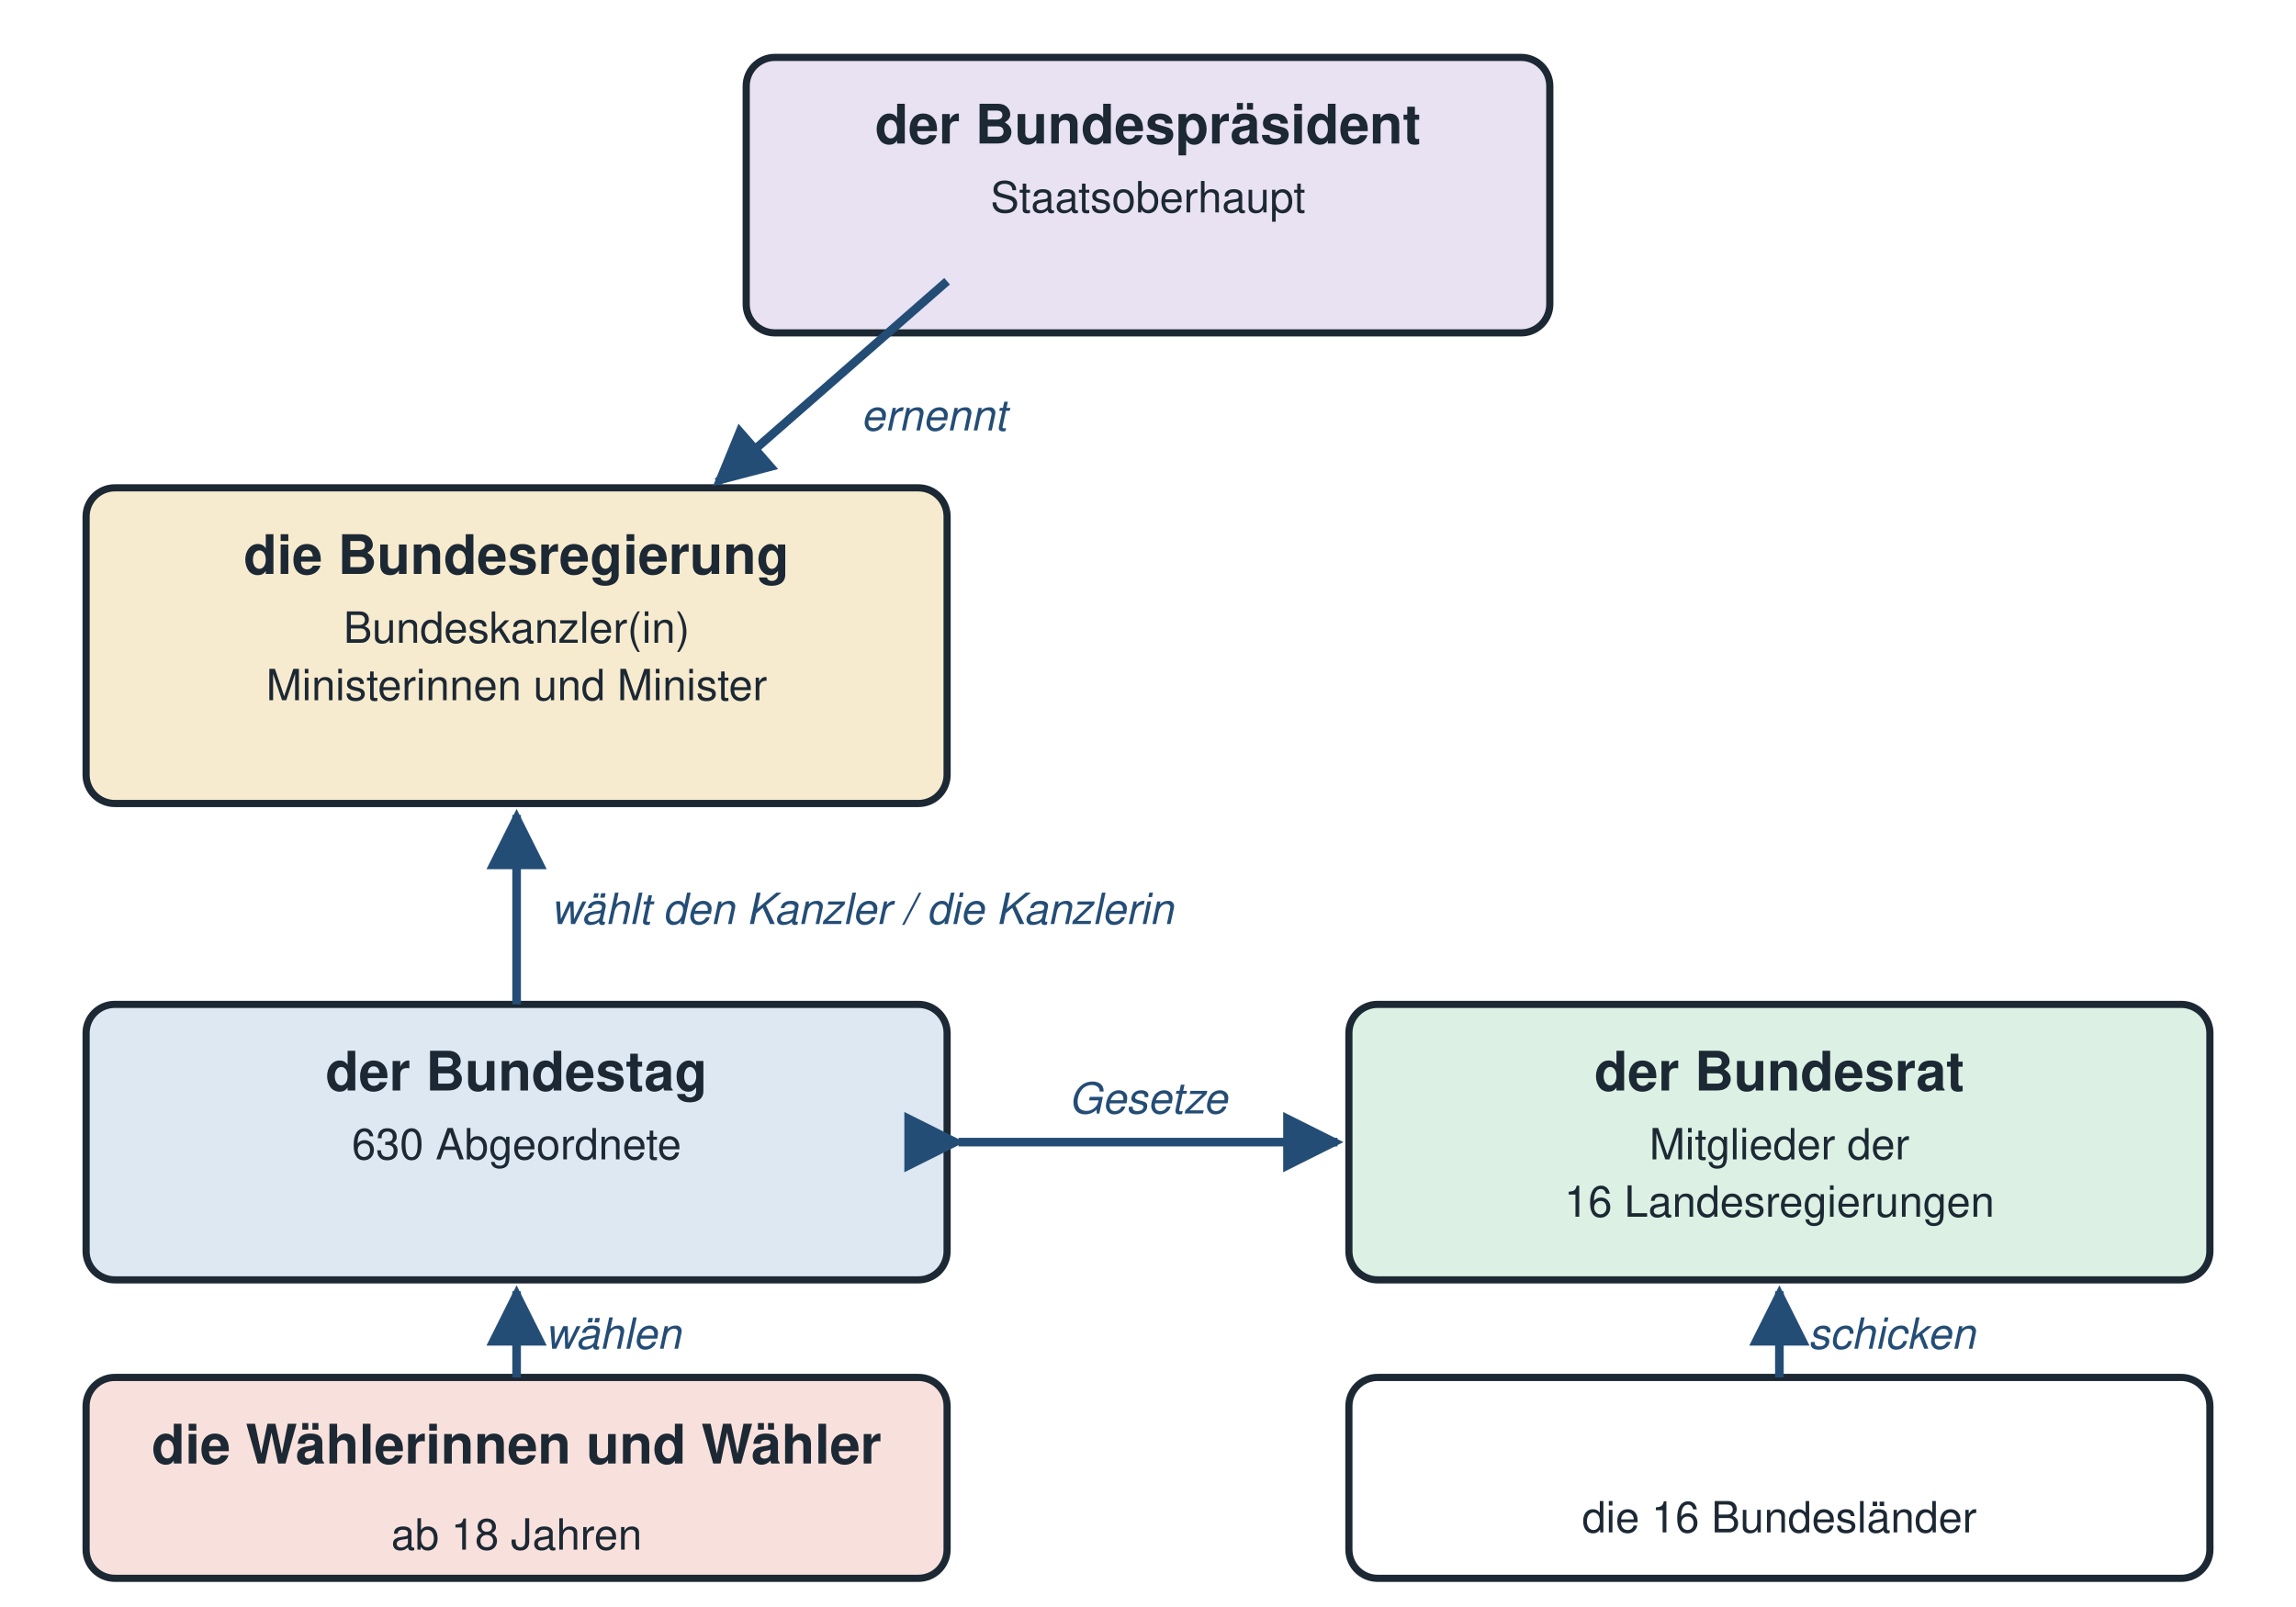
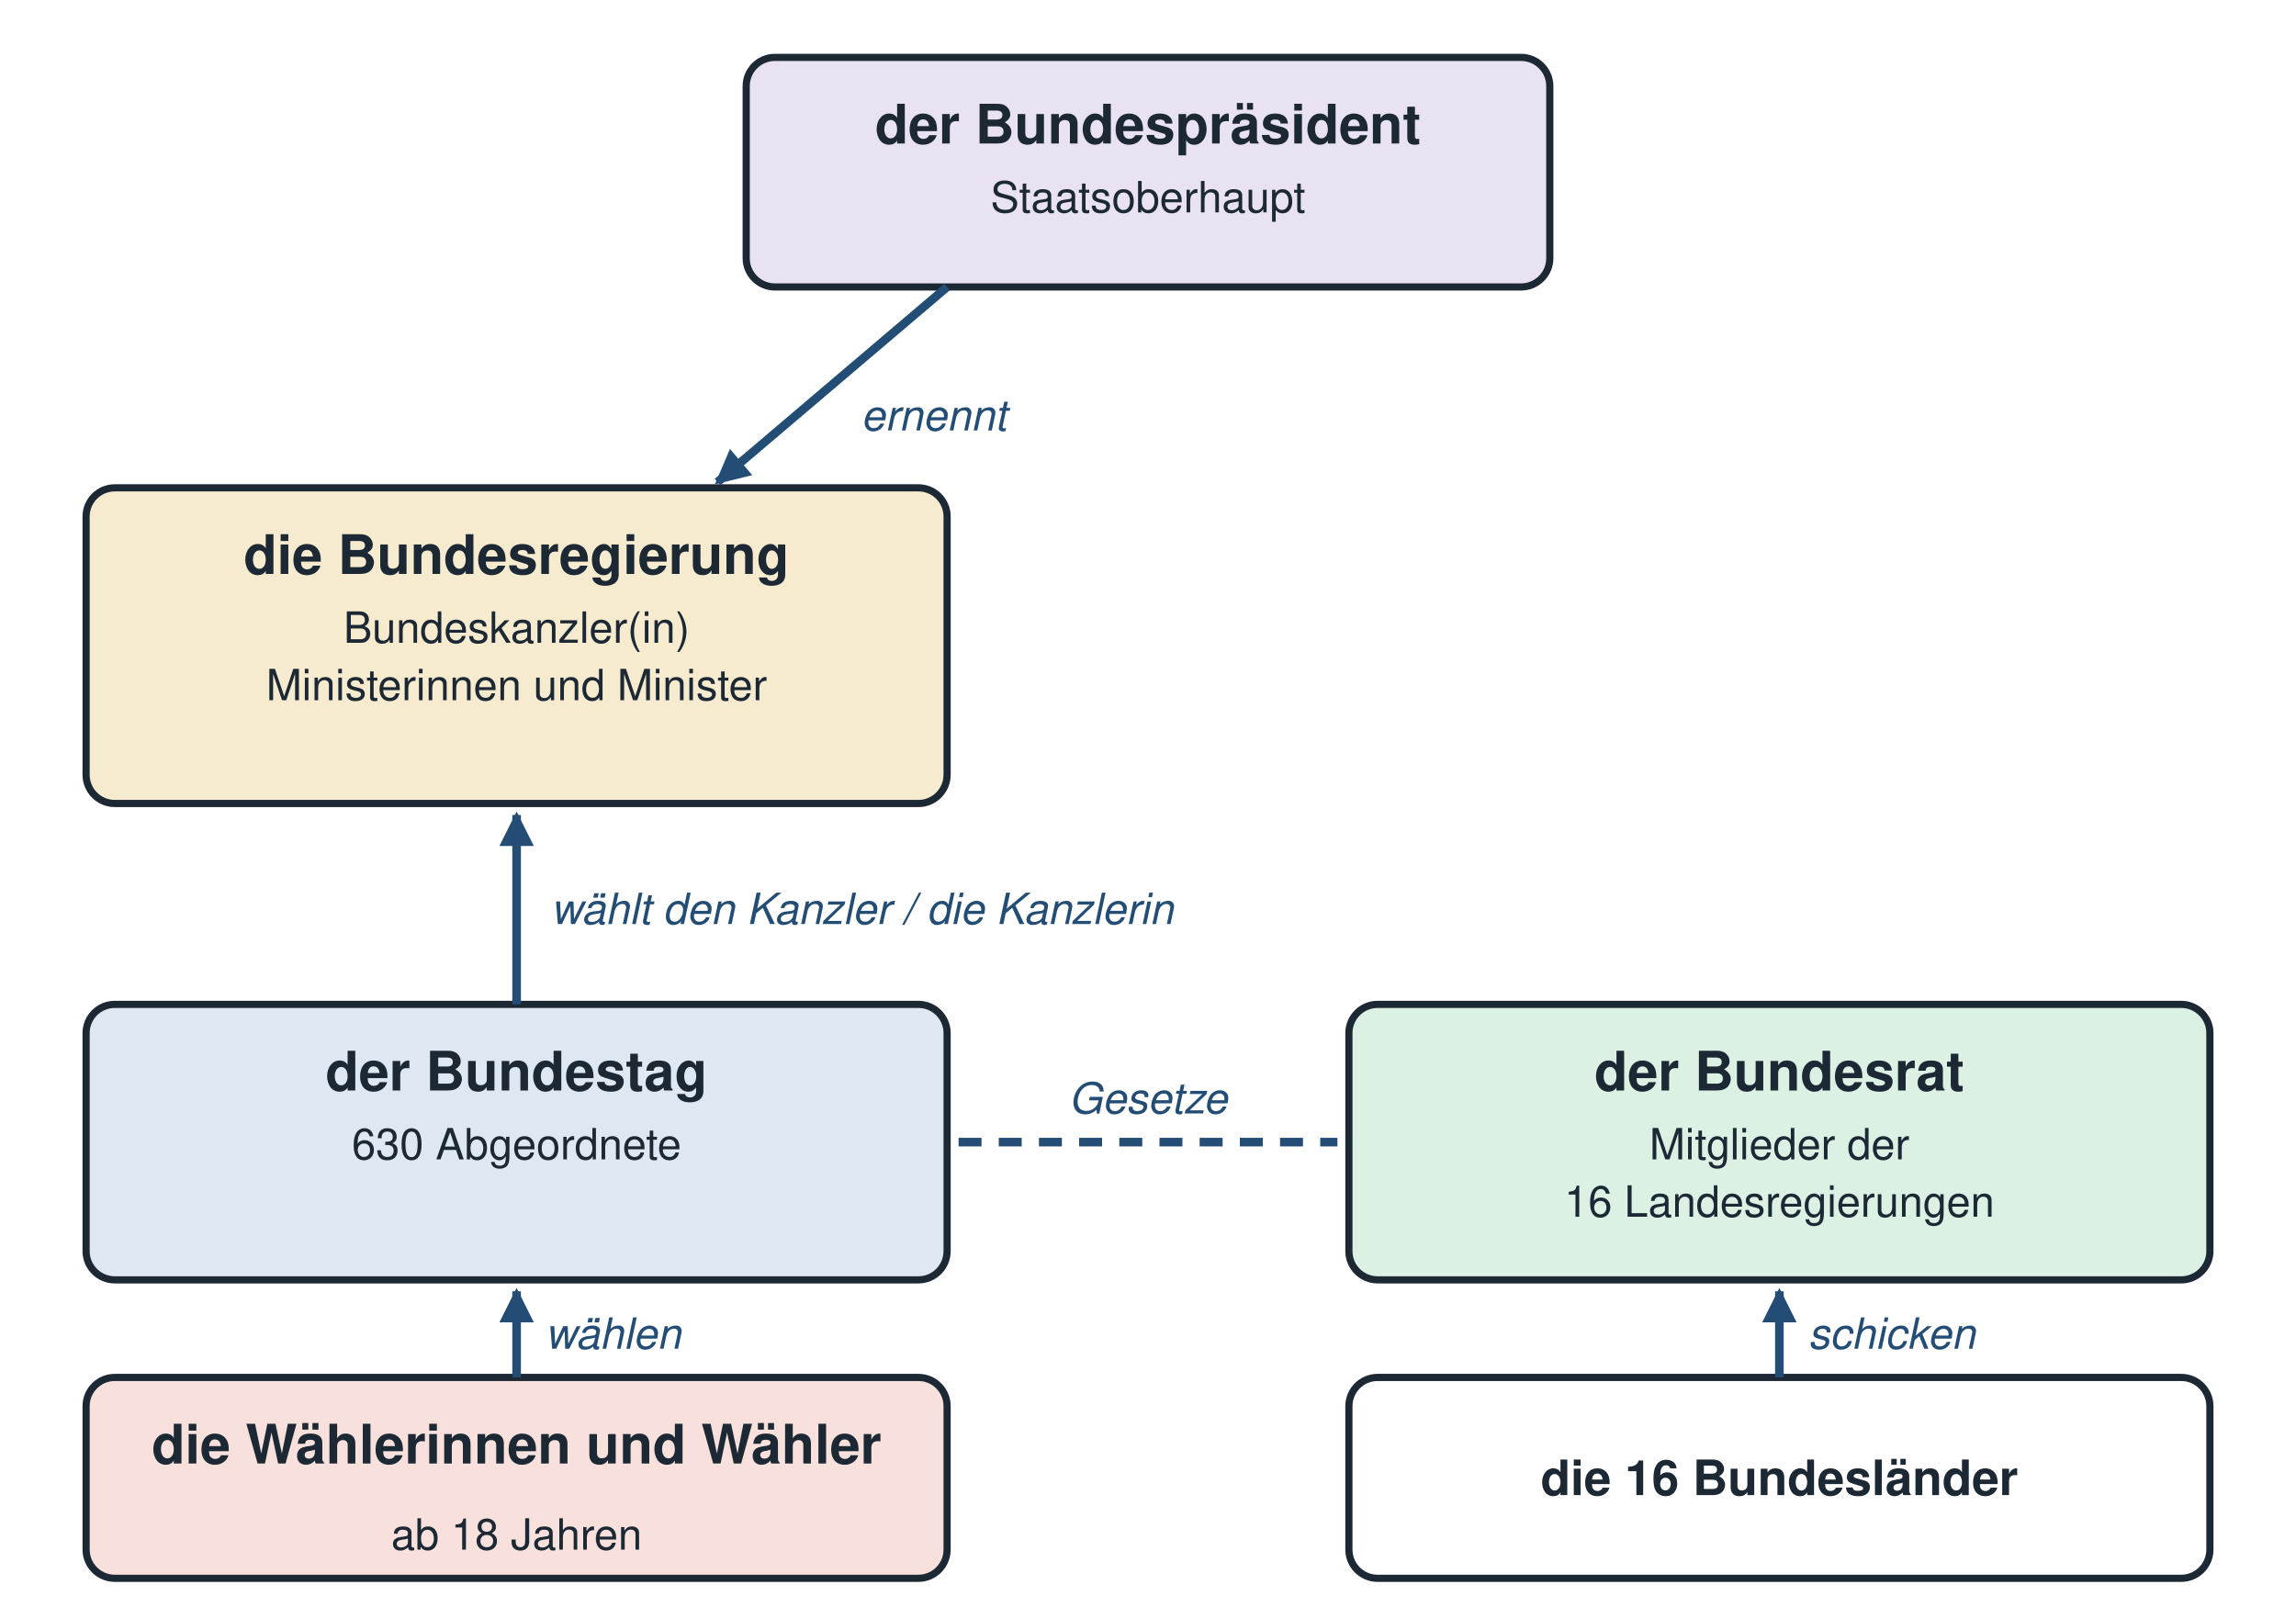
<svg xmlns="http://www.w3.org/2000/svg" viewBox="0 0 800 560" width="800" height="560" role="img">
  <rect width="800" height="560" fill="#ffffff" />
  <g font-family="Helvetica, Arial, sans-serif">
    <defs>
-       <marker id="ah" viewBox="0 0 10 10" refX="9" refY="5" markerWidth="7" markerHeight="7" orient="auto">
+       <marker id="ah" viewBox="0 0 10 10" refX="9" refY="5" markerWidth="4" markerHeight="4" orient="auto">
        <path d="M0 0 L10 5 L0 10 Z" fill="#244d76" />
      </marker>
    </defs>
-     <rect x="260" y="20" width="280" height="96" rx="10" fill="#e8e2f3" stroke="#1c2833" stroke-width="2.5" />
+     <rect x="260" y="20" width="280" height="80" rx="10" fill="#e8e2f3" stroke="#1c2833" stroke-width="2.5" />
    <text x="400.0" y="50" font-size="19" text-anchor="middle" font-weight="bold" font-style="normal" fill="#1c2833">der Bundespräsident</text>
    <text x="400.0" y="74" font-size="15" text-anchor="middle" font-weight="normal" font-style="normal" fill="#1c2833">Staatsoberhaupt</text>
    <rect x="30" y="170" width="300" height="110" rx="10" fill="#f7ebcf" stroke="#1c2833" stroke-width="2.5" />
    <text x="180.0" y="200" font-size="19" text-anchor="middle" font-weight="bold" font-style="normal" fill="#1c2833">die Bundesregierung</text>
    <text x="180.0" y="224" font-size="15" text-anchor="middle" font-weight="normal" font-style="normal" fill="#1c2833">Bundeskanzler(in)</text>
    <text x="180.0" y="244" font-size="15" text-anchor="middle" font-weight="normal" font-style="normal" fill="#1c2833">Ministerinnen und Minister</text>
    <rect x="30" y="350" width="300" height="96" rx="10" fill="#dde8f3" stroke="#1c2833" stroke-width="2.5" />
    <text x="180.0" y="380" font-size="19" text-anchor="middle" font-weight="bold" font-style="normal" fill="#1c2833">der Bundestag</text>
    <text x="180.0" y="404" font-size="15" text-anchor="middle" font-weight="normal" font-style="normal" fill="#1c2833">630 Abgeordnete</text>
    <rect x="470" y="350" width="300" height="96" rx="10" fill="#dcf0e3" stroke="#1c2833" stroke-width="2.5" />
    <text x="620.0" y="380" font-size="19" text-anchor="middle" font-weight="bold" font-style="normal" fill="#1c2833">der Bundesrat</text>
    <text x="620.0" y="404" font-size="15" text-anchor="middle" font-weight="normal" font-style="normal" fill="#1c2833">Mitglieder der</text>
    <text x="620.0" y="424" font-size="15" text-anchor="middle" font-weight="normal" font-style="normal" fill="#1c2833">16 Landesregierungen</text>
    <rect x="30" y="480" width="300" height="70" rx="10" fill="#f8e1dc" stroke="#1c2833" stroke-width="2.5" />
    <text x="180.0" y="510" font-size="19" text-anchor="middle" font-weight="bold" font-style="normal" fill="#1c2833">die Wählerinnen und Wähler</text>
    <text x="180" y="540" font-size="15" text-anchor="middle" font-weight="normal" font-style="normal" fill="#1c2833">ab 18 Jahren</text>
    <rect x="470" y="480" width="300" height="70" rx="10" fill="#ffffff" stroke="#1c2833" stroke-width="2.5" />
-     <text x="620.0" y="534" font-size="15" text-anchor="middle" font-weight="normal" font-style="normal" fill="#1c2833">die 16 Bundesländer</text>
+     <text x="620" y="521" font-size="17" text-anchor="middle" font-weight="bold" font-style="normal" fill="#1c2833">die 16 Bundesländer</text>
    <line x1="180" y1="480" x2="180" y2="450" stroke="#244d76" stroke-width="3" marker-end="url(#ah)" />
    <text x="190" y="470" font-size="15" text-anchor="start" font-weight="normal" font-style="italic" fill="#244d76">wählen</text>
    <line x1="180" y1="350" x2="180" y2="284" stroke="#244d76" stroke-width="3" marker-end="url(#ah)" />
    <text x="192" y="322" font-size="15" text-anchor="start" font-weight="normal" font-style="italic" fill="#244d76">wählt den Kanzler / die Kanzlerin</text>
-     <line x1="330" y1="98" x2="250" y2="168" stroke="#244d76" stroke-width="3" marker-end="url(#ah)" />
+     <line x1="330" y1="100" x2="250" y2="168" stroke="#244d76" stroke-width="3" marker-end="url(#ah)" />
    <text x="300" y="150" font-size="15" text-anchor="start" font-weight="normal" font-style="italic" fill="#244d76">ernennt</text>
    <line x1="620" y1="480" x2="620" y2="450" stroke="#244d76" stroke-width="3" marker-end="url(#ah)" />
    <text x="630" y="470" font-size="15" text-anchor="start" font-weight="normal" font-style="italic" fill="#244d76">schicken</text>
-     <line x1="334" y1="398" x2="466" y2="398" stroke="#244d76" stroke-width="3" marker-end="url(#ah)" marker-start="url(#ah)" />
+     <line x1="334" y1="398" x2="466" y2="398" stroke="#244d76" stroke-width="3" stroke-dasharray="8 6" />
    <text x="400" y="388" font-size="15" text-anchor="middle" font-weight="normal" font-style="italic" fill="#244d76">Gesetze</text>
  </g>
</svg>
